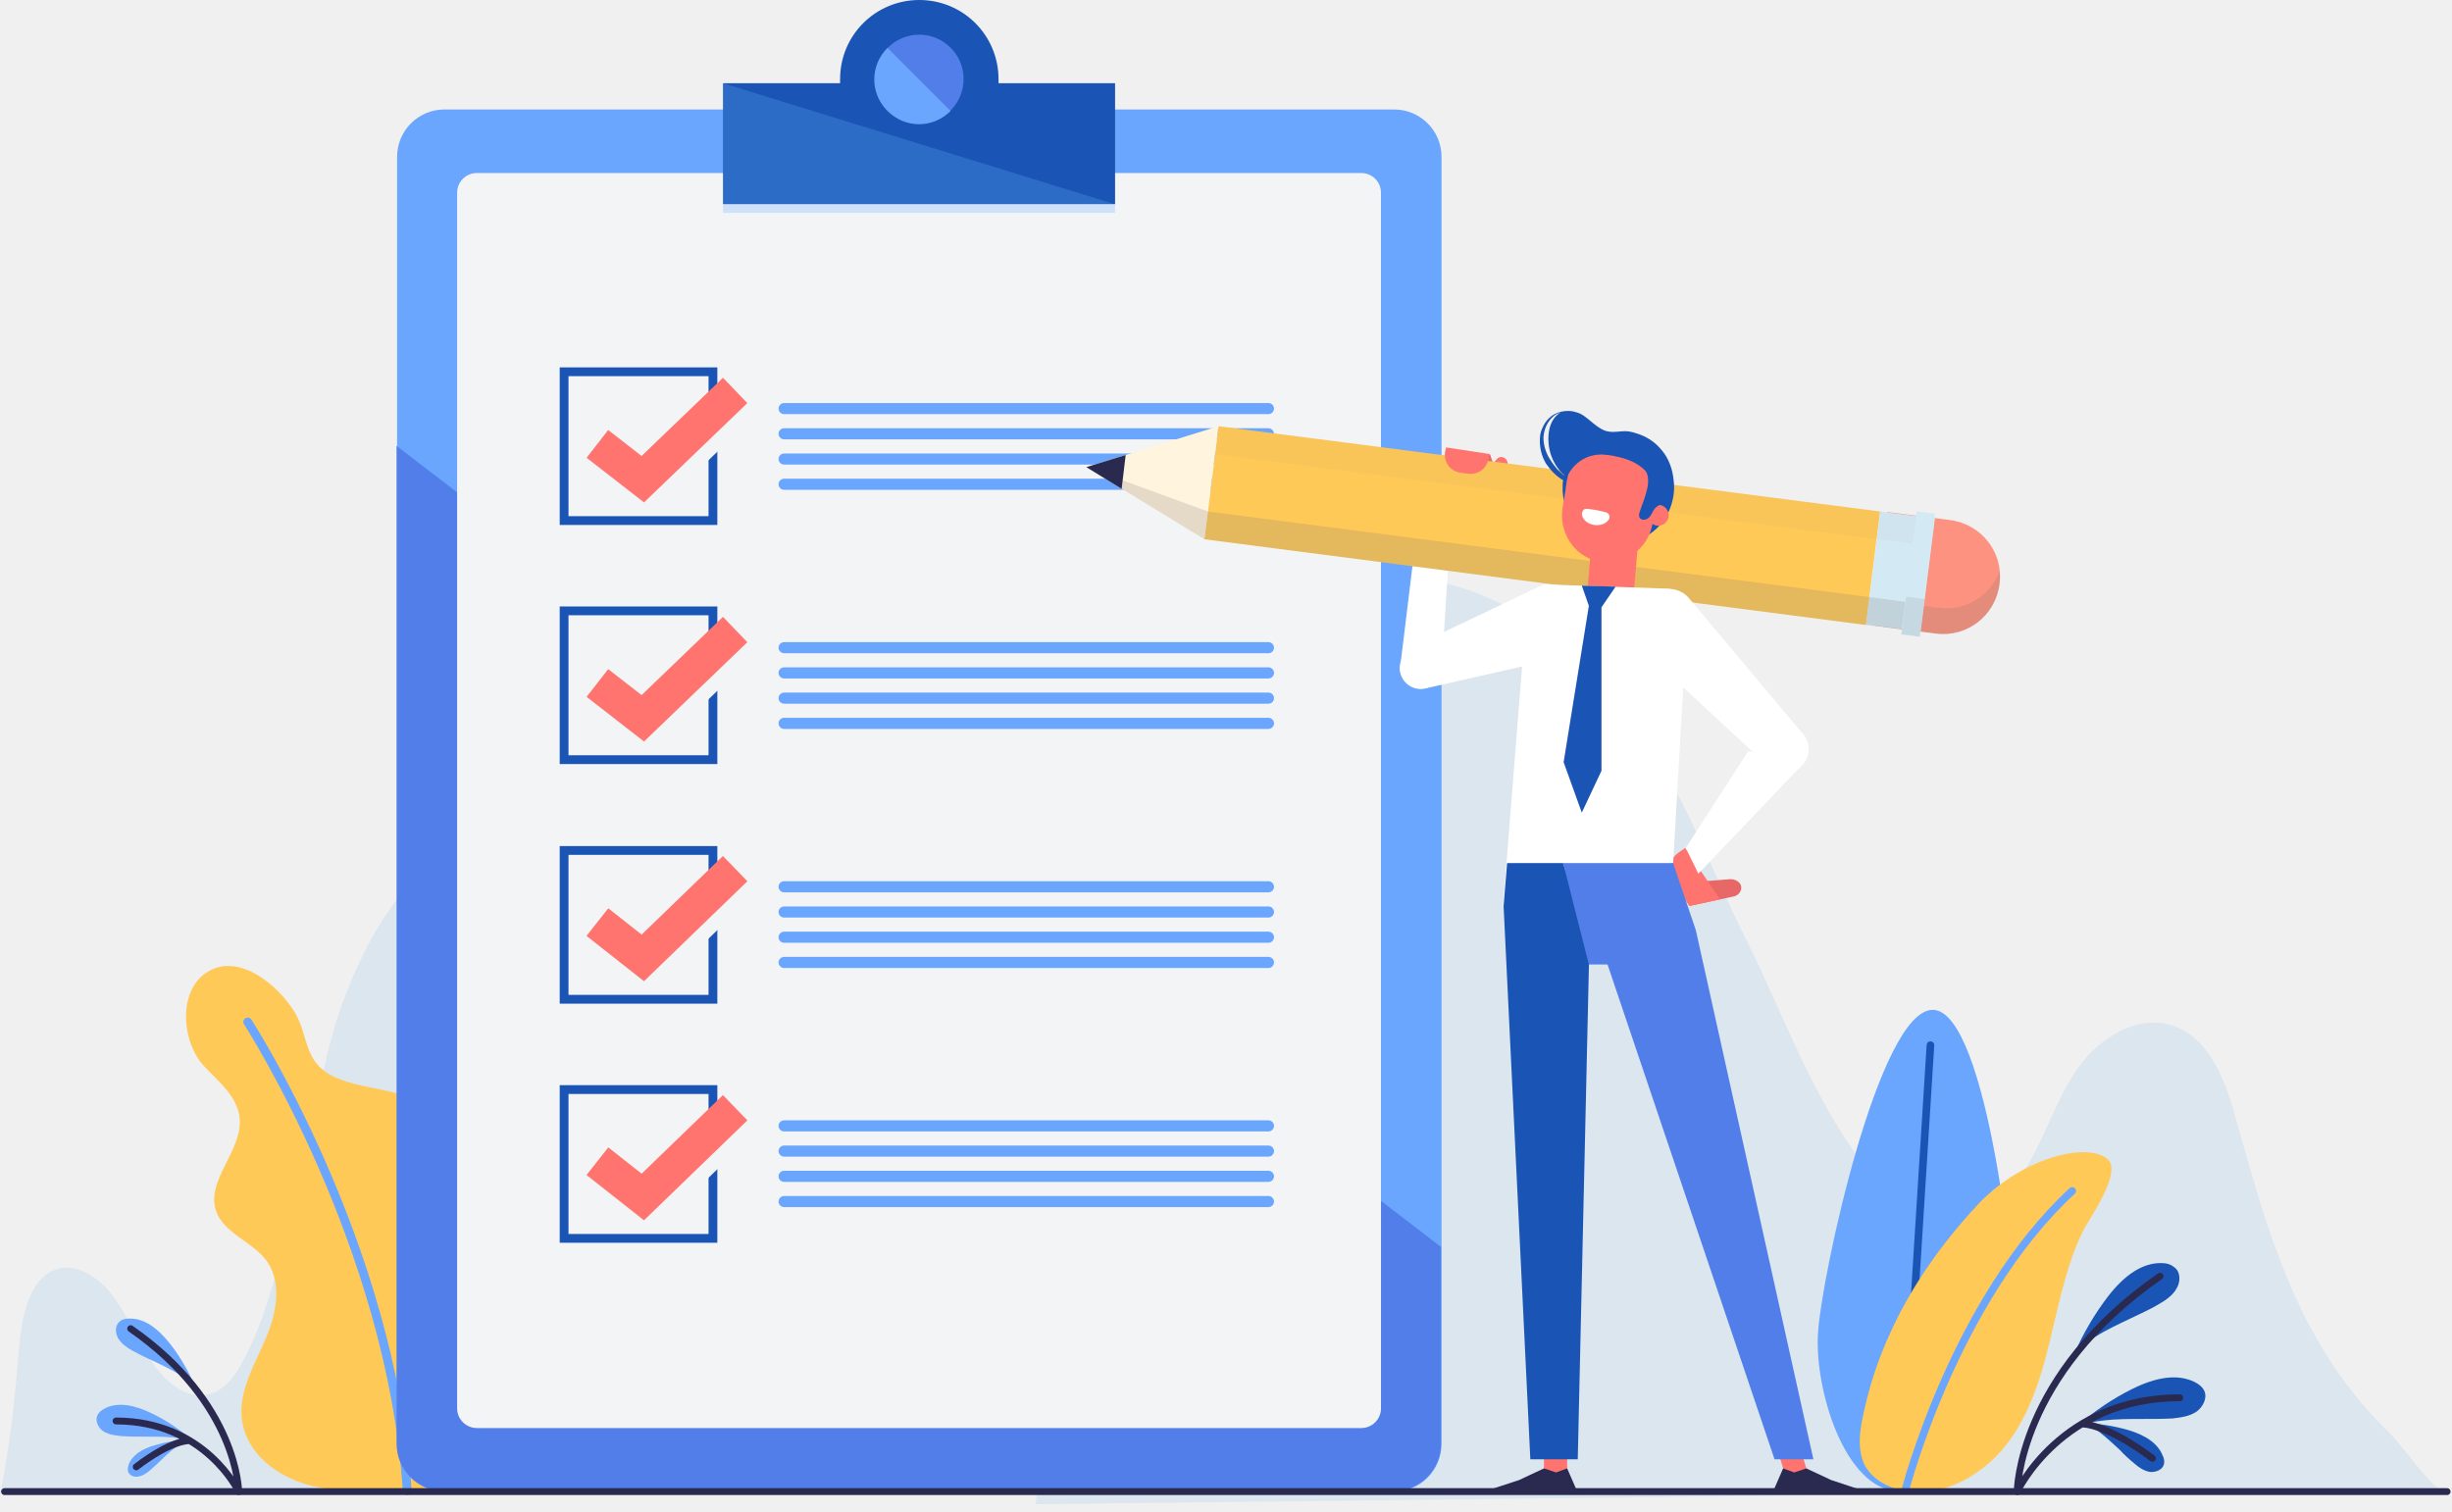
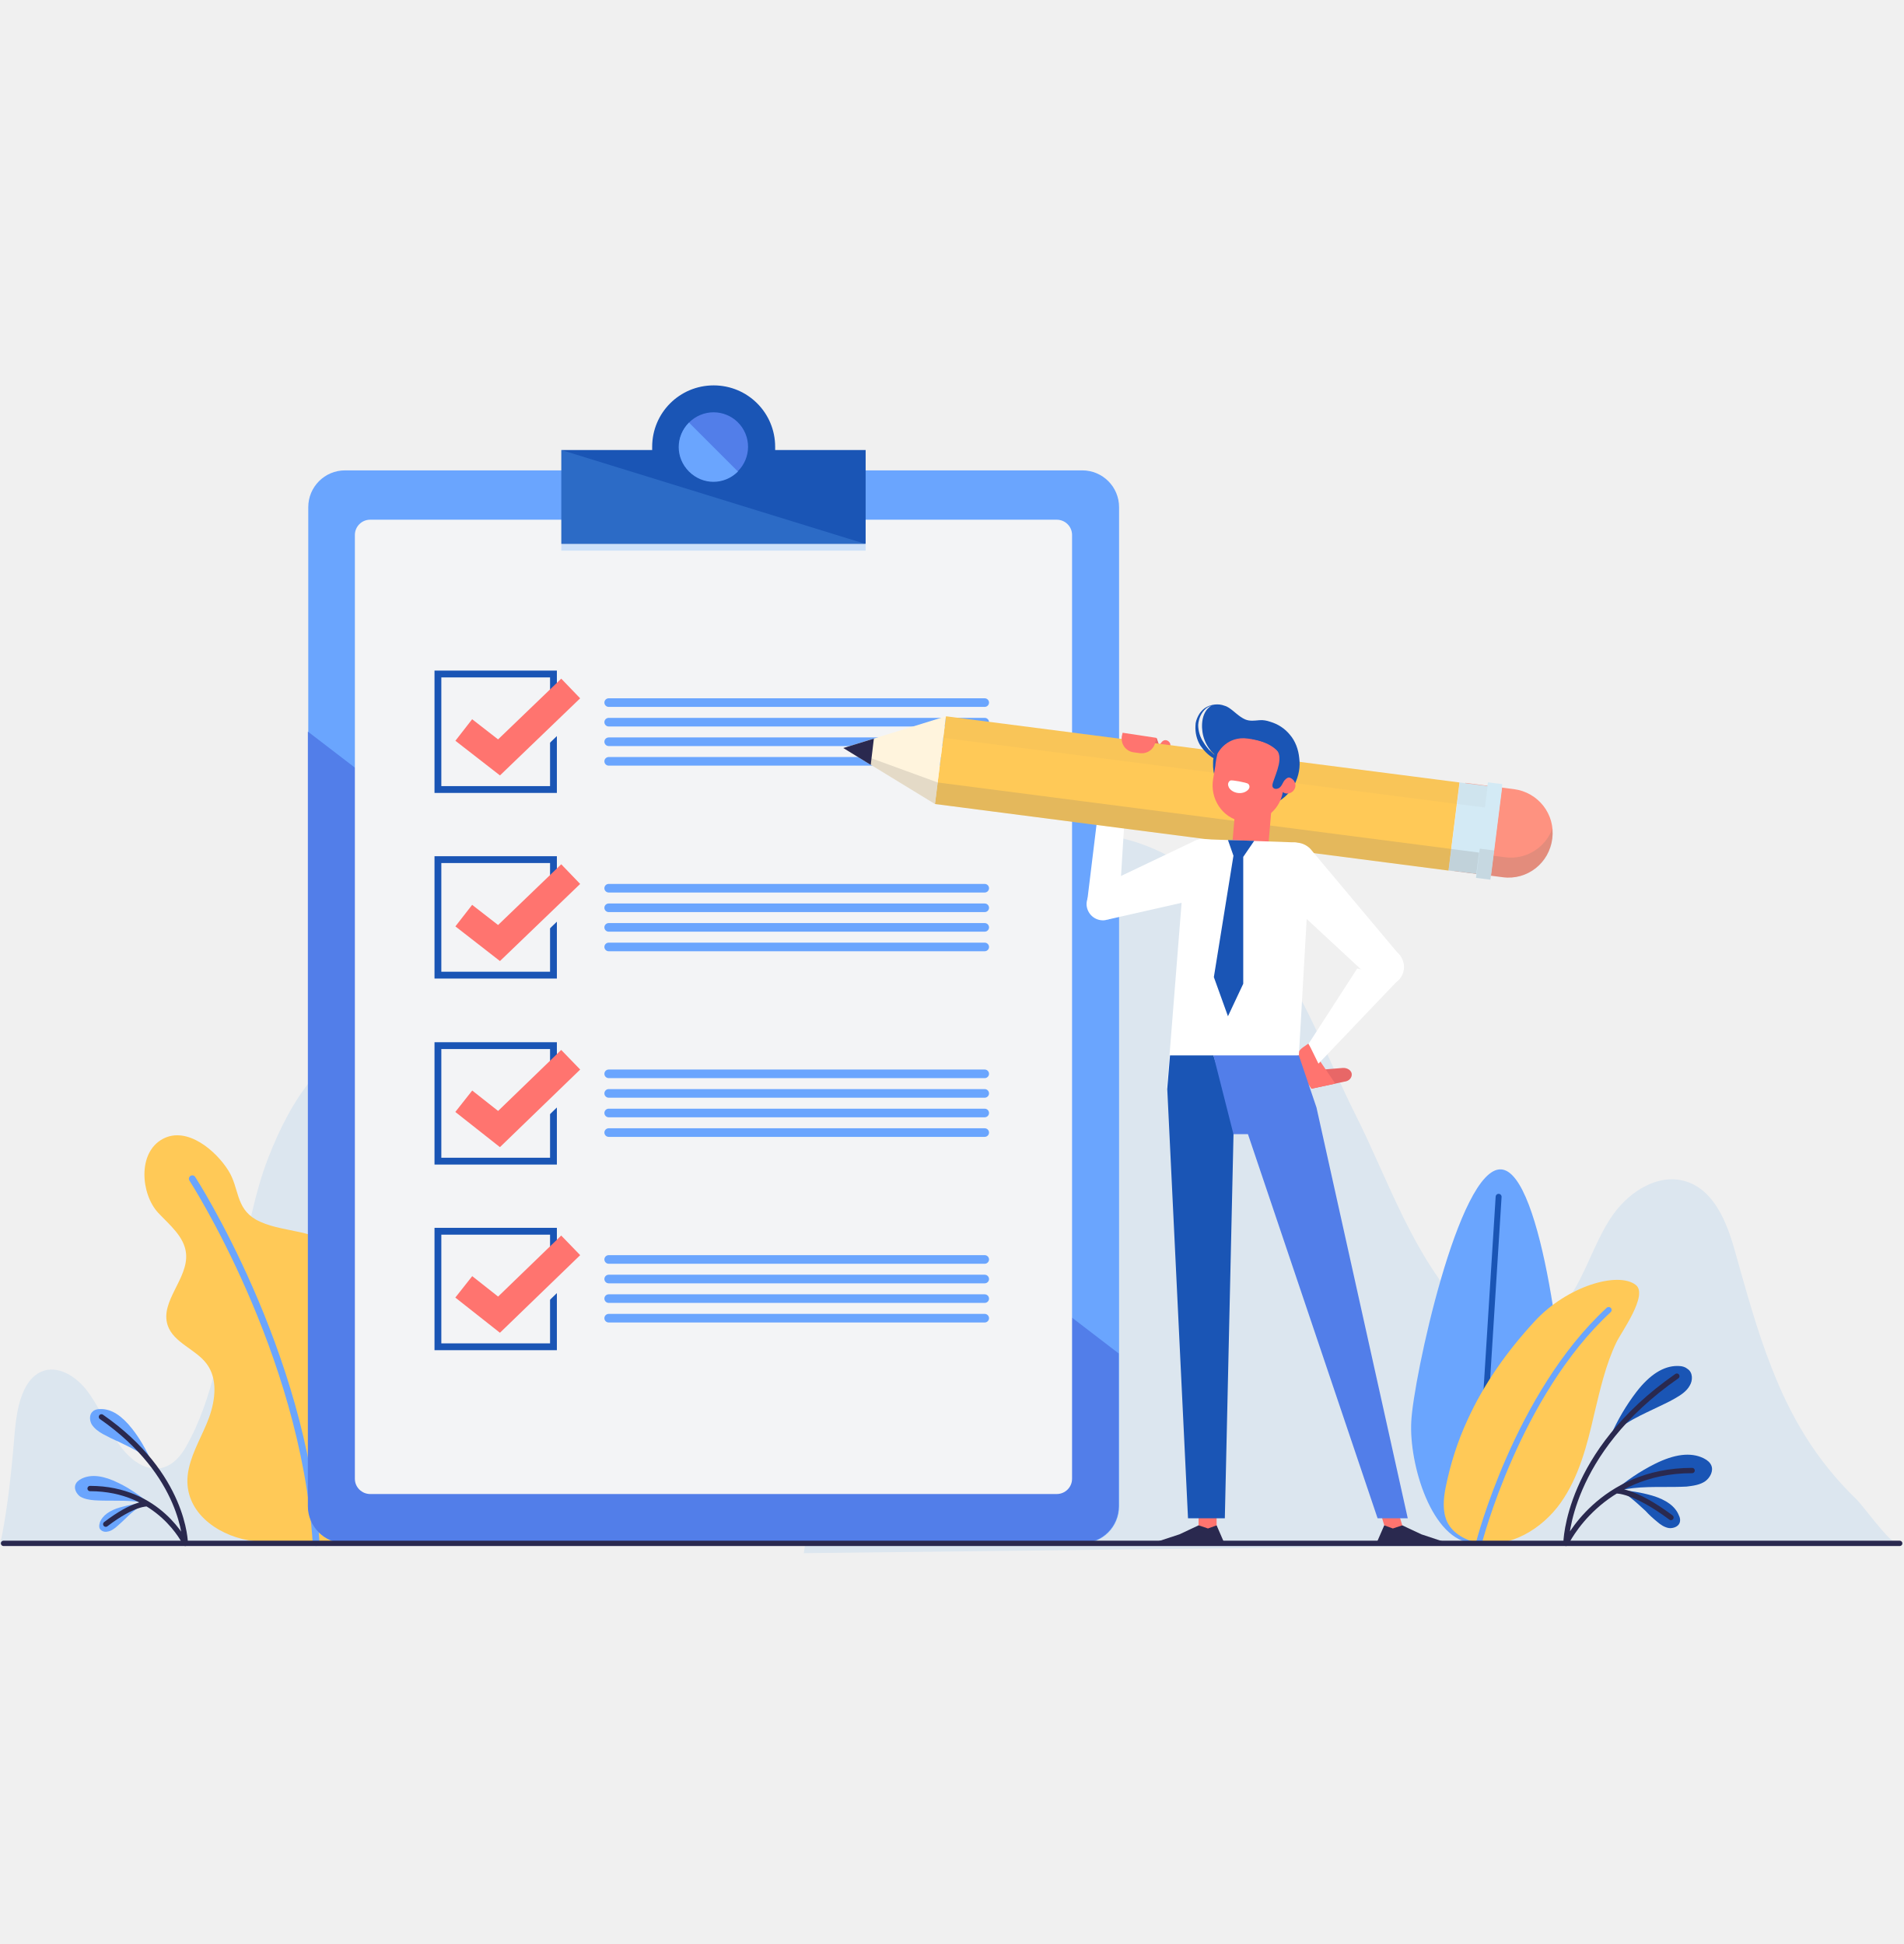
- <svg xmlns="http://www.w3.org/2000/svg" width="279" height="172" fill="none" viewBox="0 0 279 172">
+ <svg xmlns="http://www.w3.org/2000/svg" width="279" height="285" fill="none" viewBox="0 0 279 172">
  <path fill="#DCE6EF" d="M259.613 143.872c-2.124-5.396-3.674-11.138-5.397-17.223-1.148-4.076-3.042-8.669-7.061-9.932-3.961-1.263-8.152 1.32-10.621 4.707-2.411 3.33-3.617 7.406-5.684 10.966-3.732 6.487-10.391 9.186-15.903 3.502-7.865-8.152-11.367-19.233-16.362-29.165-3.617-7.176-6.66-15.616-11.195-22.275-6.947-10.105-16.477-18.774-29.108-18.774-8.037 1.206-15.099 8.325-19.864 17.224-4.765 8.898-7.578 19.462-9.932 29.968-4.306 19.175-7.521 38.753-10.678 58.33l159.66-1.837c-.632 0-4.535-5.225-5.282-5.971-6.143-5.913-9.817-12.401-12.573-19.52z" />
  <path fill="#6AA5FE" d="M229.3 153.001c-.287 6.2-7.061 17.051-13.262 16.764-6.2-.287-9.53-11.655-9.186-17.855.287-6.201 6.947-37.26 13.148-36.973 6.143.287 9.587 31.863 9.3 38.064z" />
  <path stroke="#1A55B5" stroke-linecap="round" stroke-linejoin="round" stroke-miterlimit="10" stroke-width=".868" d="M219.655 118.956l-3.158 50.292" />
  <path fill="#FFC957" d="M215.062 151.738c-1.435 3.1-2.468 6.372-3.157 9.76-.345 1.722-.517 3.559.23 5.167.861 1.722 2.755 2.698 4.65 3.042 4.593.747 9.243-2.066 11.941-5.856 2.699-3.789 3.904-8.496 4.938-13.032.861-3.559 1.665-7.234 3.272-10.563.689-1.436 4.708-6.947 2.813-8.383-2.583-2.009-10.104.173-14.869 5.397-3.962 4.306-7.406 9.128-9.818 14.468z" />
  <path stroke="#6AA5FE" stroke-linecap="round" stroke-linejoin="round" stroke-miterlimit="10" stroke-width=".868" d="M216.784 169.65s5.569-21.701 19.003-34.102" />
  <path fill="#1A55B5" d="M247.671 146.628c-.459.861-1.378 1.435-2.182 1.894-.976.575-2.066 1.034-3.1 1.551-1.32.631-2.698 1.263-3.961 2.066-.919.574-1.722 1.206-2.411 1.952 1.09-2.468 2.353-4.593 3.846-6.545 1.952-2.526 3.962-3.789 5.971-3.789h.115c.631 0 1.091.173 1.435.46.746.516.746 1.665.287 2.411zM249.968 160.636c-.804.574-1.838.689-2.756.804-1.148.057-2.297.057-3.445.057-1.435 0-2.985 0-4.421.172-1.09.115-2.124.345-3.042.689 2.009-1.78 4.076-3.157 6.258-4.248 2.87-1.436 5.224-1.723 7.061-.861.057 0 .058.057.115.057.574.287.918.631 1.091 1.033.344.804-.173 1.78-.861 2.297z" />
  <path fill="#1A55B5" d="M244.628 167.525c-.689-.114-1.263-.516-1.722-.918-.632-.517-1.206-1.034-1.723-1.608-.746-.689-1.492-1.378-2.296-2.009-.574-.459-1.206-.804-1.837-1.033 1.837.057 3.502.344 5.109.803 2.125.632 3.388 1.608 3.904 2.871 0 .057 0 .057.058.115.172.402.172.746.057 1.033-.229.574-.976.804-1.55.746z" />
  <path stroke="#2A294F" stroke-linecap="round" stroke-linejoin="round" stroke-miterlimit="10" stroke-width=".78" d="M229.529 169.765s.058-13.262 16.248-24.515M229.529 169.764s4.995-10.678 18.487-10.678M236.878 162.071s2.583-.172 8.037 3.904" />
  <path fill="#DCE6EF" d="M90.308 169.879c-3.732-14.18-7.521-28.303-11.942-42.025-2.469-7.75-5.224-15.443-9.013-21.644-3.79-6.2-8.842-10.735-13.894-10.735-7.808 1.492-12.803 9.185-16.132 17.74-2.182 5.569-3.215 12.343-4.765 18.256-2.125 8.153-3.215 16.994-7.292 24.113-2.813 4.995-7.176 3.732-10.104-.746-1.608-2.469-2.756-5.397-4.593-7.693-1.837-2.239-4.65-3.732-7.004-2.297-2.354 1.435-3.1 5.167-3.387 8.382-.402 4.938-.862 9.473-1.608 13.836-.172.976-.344 1.895-.574 2.813h90.308z" />
  <path fill="#FFC957" d="M56.837 150.36c-2.354-2.699-5.282-5.052-6.258-8.44-.689-2.468-.172-5.109.115-7.693.287-2.583.172-5.396-1.493-7.406-1.378-1.607-3.502-2.354-5.626-2.756-2.067-.459-4.249-.746-6.086-1.779-2.985-1.723-2.411-4.651-4.018-7.177-1.78-2.87-6.029-6.545-9.588-4.65-3.79 2.009-3.215 8.152-.69 10.851 1.666 1.779 3.847 3.502 4.077 5.97.345 3.675-3.846 7.005-2.698 10.507.86 2.583 4.133 3.502 5.74 5.683 1.608 2.182 1.264 5.225.345 7.808-.918 2.526-2.411 4.88-2.985 7.521-1.206 5.397 3.043 9.129 7.865 10.334 4.42 1.091 14.009.574 14.009.574 3.444-1.205 7.233-4.191 9.07-7.463 1.436-2.469 1.608-5.626.517-8.267-.46-1.321-1.32-2.469-2.296-3.617z" />
  <path stroke="#6AA5FE" stroke-linecap="round" stroke-linejoin="round" stroke-miterlimit="10" d="M28.189 116.315S44.55 141.576 46.33 169.65" />
  <path fill="#6AA5FE" d="M13.607 150.417c.23-.229.631-.344 1.09-.344h.115c1.55 0 3.043.976 4.536 2.87 1.148 1.436 2.067 3.101 2.928 4.938-.517-.517-1.148-1.034-1.837-1.436-.976-.574-2.01-1.09-2.986-1.55-.804-.344-1.607-.746-2.354-1.148-.631-.344-1.263-.804-1.665-1.435-.344-.632-.344-1.493.173-1.895zM11.08 161.096c.115-.287.402-.574.861-.804.058 0 .058-.057.115-.057 1.378-.632 3.158-.402 5.34.688 1.664.804 3.214 1.895 4.764 3.215-.689-.229-1.492-.459-2.296-.516-1.09-.115-2.239-.115-3.387-.115-.861 0-1.723 0-2.641-.057-.69-.058-1.493-.173-2.124-.575-.517-.401-.919-1.148-.632-1.779z" />
  <path fill="#6AA5FE" d="M14.583 167.526c-.058-.23-.058-.459.057-.804v-.057c.402-.976 1.378-1.723 2.985-2.182 1.206-.344 2.47-.574 3.847-.631-.46.172-.919.459-1.378.803-.631.46-1.206.976-1.722 1.493-.402.402-.861.804-1.32 1.206-.345.287-.804.631-1.321.689-.46.114-.976-.115-1.148-.517z" />
  <path stroke="#2A294F" stroke-linecap="round" stroke-linejoin="round" stroke-miterlimit="10" stroke-width=".78" d="M27.155 169.765s-.057-10.047-12.286-18.544M27.155 169.765s-3.79-8.038-13.95-8.038M21.587 163.966s-1.952-.172-6.086 2.985" />
  <path fill="#6AA5FE" d="M158.57 169.765H50.58c-2.986 0-5.397-2.411-5.397-5.397V17.855c0-2.985 2.41-5.396 5.396-5.396h108.048c2.985 0 5.397 2.41 5.397 5.396v146.456c0 3.043-2.412 5.454-5.454 5.454z" />
  <path fill="#527EE9" d="M45.125 50.752V164.31c0 2.985 2.411 5.396 5.397 5.396h108.047c2.986 0 5.397-2.411 5.397-5.396V141.92L45.125 50.752z" />
  <path fill="#F3F4F6" d="M154.895 162.531H54.254c-1.206 0-2.24-.976-2.24-2.239V21.931c0-1.206.977-2.24 2.24-2.24h100.641c1.206 0 2.239.977 2.239 2.24v138.361c0 1.263-1.033 2.239-2.239 2.239z" />
  <path fill="#1A55B5" d="M113.616 9.473v-.46c0-4.994-4.019-9.013-9.013-9.013-4.995 0-9.014 4.019-9.014 9.014v.459H82.327V23.25h44.551V9.473h-13.262z" />
  <path fill="#2C6BC6" d="M82.27 9.473V23.25h44.608L82.269 9.473z" />
  <path fill="#527EE9" d="M106.535 13.663c2.575-1.074 3.792-4.032 2.719-6.607-1.074-2.576-4.032-3.793-6.607-2.72-2.576 1.074-3.793 4.033-2.72 6.608 1.074 2.575 4.032 3.793 6.608 2.719z" />
  <path fill="#6AA5FE" d="M100.986 5.454c-2.01 2.01-2.01 5.167 0 7.176 2.009 2.01 5.167 2.01 7.176 0l-7.176-7.176z" />
  <path fill="#CDE1F9" d="M126.878 23.252H82.269v.976h44.609v-.977z" />
  <path stroke="#1A55B5" stroke-miterlimit="10" d="M81.122 42.312H64.186v16.936h16.936V42.312z" />
  <path stroke="#F3F4F6" stroke-miterlimit="10" stroke-width="4" d="M69.123 51.67l5.167 4.019 10.506-10.105" />
  <path stroke="#FF746F" stroke-miterlimit="10" stroke-width="4" d="M67.975 50.522l5.167 4.018 10.506-10.104" />
  <path fill="#6AA5FE" d="M144.331 47.135H89.217c-.345 0-.632-.287-.632-.632 0-.344.287-.631.632-.631h55.114c.345 0 .632.287.632.631 0 .345-.287.632-.632.632zM144.331 50.005H89.217c-.345 0-.632-.287-.632-.631 0-.345.287-.632.632-.632h55.114c.345 0 .632.287.632.632 0 .344-.287.631-.632.631zM144.331 52.876H89.217c-.345 0-.632-.287-.632-.632 0-.344.287-.631.632-.631h55.114c.345 0 .632.287.632.631 0 .345-.287.632-.632.632zM144.331 55.746H89.217c-.345 0-.632-.287-.632-.631 0-.345.287-.632.632-.632h55.114c.345 0 .632.288.632.632 0 .344-.287.631-.632.631z" />
  <path stroke="#1A55B5" stroke-miterlimit="10" d="M81.122 69.525H64.186V86.46h16.936V69.525z" />
  <path stroke="#F3F4F6" stroke-miterlimit="10" stroke-width="4" d="M69.123 78.883l5.167 4.019 10.506-10.105" />
  <path stroke="#FF746F" stroke-miterlimit="10" stroke-width="4" d="M67.975 77.734l5.167 4.02 10.506-10.105" />
  <path fill="#6AA5FE" d="M144.331 74.347H89.217c-.345 0-.632-.286-.632-.631 0-.344.287-.631.632-.631h55.114c.345 0 .632.287.632.631 0 .345-.287.632-.632.632zM144.331 77.218H89.217c-.345 0-.632-.287-.632-.631 0-.345.287-.632.632-.632h55.114c.345 0 .632.287.632.632 0 .344-.287.631-.632.631zM144.331 80.089H89.217c-.345 0-.632-.287-.632-.632 0-.344.287-.631.632-.631h55.114c.345 0 .632.287.632.631 0 .345-.287.632-.632.632zM144.331 82.96H89.217c-.345 0-.632-.288-.632-.632 0-.345.287-.632.632-.632h55.114c.345 0 .632.287.632.632 0 .344-.287.631-.632.631z" />
  <path stroke="#1A55B5" stroke-miterlimit="10" d="M81.122 96.795H64.186v16.936h16.936V96.795z" />
  <path stroke="#F3F4F6" stroke-miterlimit="10" stroke-width="4" d="M69.123 106.096l5.167 4.076 10.506-10.162" />
  <path stroke="#FF746F" stroke-miterlimit="10" stroke-width="4" d="M67.975 104.947l5.167 4.077 10.506-10.162" />
  <path fill="#6AA5FE" d="M144.331 101.56H89.217c-.345 0-.632-.287-.632-.632 0-.344.287-.631.632-.631h55.114c.345 0 .632.287.632.631 0 .345-.287.632-.632.632zM144.331 104.431H89.217c-.345 0-.632-.288-.632-.632 0-.344.287-.632.632-.632h55.114c.345 0 .632.288.632.632 0 .344-.287.632-.632.632zM144.331 107.301H89.217c-.345 0-.632-.287-.632-.631 0-.345.287-.632.632-.632h55.114c.345 0 .632.287.632.632 0 .344-.287.631-.632.631zM144.331 110.172H89.217c-.345 0-.632-.287-.632-.632 0-.344.287-.631.632-.631h55.114c.345 0 .632.287.632.631 0 .345-.287.632-.632.632z" />
  <path stroke="#1A55B5" stroke-miterlimit="10" d="M81.122 124.008H64.186v16.936h16.936v-16.936z" />
  <path stroke="#F3F4F6" stroke-miterlimit="10" stroke-width="4" d="M69.123 133.309l5.167 4.076 10.506-10.162" />
  <path stroke="#FF746F" stroke-miterlimit="10" stroke-width="4" d="M67.975 132.16l5.167 4.076 10.506-10.161" />
  <path fill="#6AA5FE" d="M144.331 128.773H89.217c-.345 0-.632-.287-.632-.632 0-.344.287-.631.632-.631h55.114c.345 0 .632.287.632.631 0 .345-.287.632-.632.632zM144.331 131.643H89.217c-.345 0-.632-.287-.632-.631 0-.345.287-.632.632-.632h55.114c.345 0 .632.287.632.632 0 .344-.287.631-.632.631zM144.331 134.514H89.217c-.345 0-.632-.287-.632-.632 0-.344.287-.631.632-.631h55.114c.345 0 .632.287.632.631 0 .345-.287.632-.632.632zM144.331 137.385H89.217c-.345 0-.632-.287-.632-.632 0-.344.287-.631.632-.631h55.114c.345 0 .632.287.632.631 0 .345-.287.632-.632.632z" />
  <path stroke="#2A294F" stroke-linecap="round" stroke-linejoin="round" stroke-miterlimit="10" stroke-width=".78" d="M.517 169.765h277.927" />
  <path fill="#FF746F" d="M178.32 164.655h-2.641v3.215h2.641v-3.215z" />
  <path fill="#2A294F" d="M175.679 167.124l1.377.459 1.264-.459 1.148 2.641h-10.621l4.018-1.321 2.814-1.32z" />
  <path fill="#FF746F" d="M203.121 167.87h2.64l-.976-3.215h-2.64l.976 3.215z" />
  <path fill="#2A294F" d="M205.532 167.124l-1.378.459-1.263-.459-1.148 2.641h10.564l-3.962-1.321-2.813-1.32z" />
  <path fill="#FE9280" d="M169.765 55.517c-.344.287-3.559 2.181-3.559 2.181l-2.297-2.928.689-3.33 4.937.288.862 2.468c.172.632-.173 1.034-.632 1.32z" />
  <path fill="#E86767" d="M169.535 51.728l.747 2.181-2.297.919c-.459.172-.918.23-1.377.115-.976-.287-1.665-1.263-1.551-2.24l.173-1.205 4.305.23z" />
  <path fill="#FF746F" d="M168.387 54.655l1.952.287 1.091-1.837c.229-.344.114-.746-.23-.976-.345-.23-.746-.115-.976.23l-1.837 2.296z" />
  <path fill="#fff" d="M164.885 62.636l-4.076 1.033-1.435 11.77 4.708.172.803-12.975z" />
  <path fill="#FE9280" d="M220.287 72.108l-7.119-.919 1.607-12.917 7.119.919c3.56.459 6.086 3.674 5.627 7.233-.46 3.617-3.675 6.143-7.234 5.684z" />
  <path fill="#777470" d="M220.631 69.18l-7.119-.918-.344 2.928 7.119.918c3.559.46 6.832-2.067 7.234-5.626.057-.517.057-.976 0-1.493-.976 2.756-3.847 4.593-6.89 4.191z" opacity=".2" />
  <path fill="#FFC957" d="M212.307 71.132l-75.266-9.76 1.608-12.86 75.266 9.703-1.608 12.917z" />
  <path fill="#FFF4DD" d="M123.606 53.163l13.435 8.21 1.607-12.86-15.042 4.65z" />
  <path fill="#777470" d="M123.606 53.163l13.435 8.21.402-3.158-13.837-5.052z" opacity=".2" />
  <path fill="#2A294F" d="M128.085 51.785l-4.479 1.378 4.019 2.468.46-3.846z" />
  <path fill="#D3EAF5" d="M220.162 59l-6.209-.782-1.62 12.874 6.209.782L220.162 59z" />
  <path fill="#D3EAF5" d="M220.188 58.458l-2.108-.266-1.764 14.013 2.108.266 1.764-14.013z" />
  <path fill="#777470" d="M216.383 71.649l-79.342-10.276.402-3.158 79.342 10.276-.402 3.158z" opacity=".2" />
  <path fill="#777470" d="M217.646 61.889l-79.4-10.22.402-3.157 79.4 10.22-.402 3.157z" opacity=".05" />
  <path fill="#777470" d="M219.001 68.184l-2.107-.265-.538 4.272 2.107.266.538-4.273z" opacity=".15" />
  <path fill="#E86767" d="M192.213 103.11l1.033-2.755 3.56-.288c.631-.057 1.263.345 1.32.862.058.574-.402 1.09-1.091 1.148l-4.822 1.033z" />
  <path fill="#FF746F" d="M190.376 100.355l1.837 2.756 3.502-.747-3.961-5.856-.747.517c-1.091.746-1.378 2.239-.631 3.33z" />
  <path fill="#fff" d="M193.246 99.436l11.941-12.515-6.257-1.436-7.119 11.023 1.435 2.928z" />
  <path fill="#fff" d="M200.595 86.404c.631 1.378 2.239 1.952 3.617 1.32 1.377-.631 1.952-2.239 1.32-3.617-.631-1.377-2.239-1.951-3.617-1.32-1.378.632-1.952 2.24-1.32 3.617z" />
  <path fill="#fff" d="M201.514 87.495l3.674-3.904-12.86-15.33c-1.091-1.492-3.272-1.664-4.593-.343-1.32 1.32-1.205 5.913.287 7.061l13.492 12.516z" />
  <path fill="#FF746F" d="M180.435 69.42l5.263.445.707-8.352-5.262-.446-.708 8.352z" />
  <path fill="#fff" d="M161.498 73.659c-1.32.114-2.296 1.205-2.239 2.526.115 1.32 1.206 2.296 2.526 2.239 1.321-.115 2.297-1.206 2.239-2.526-.114-1.378-1.263-2.354-2.526-2.24z" />
  <path fill="#fff" d="M159.947 74.003l2.412 4.306 14.697-3.33c1.78-.46 2.756-4.823 2.067-6.545-.689-1.722-2.756-2.411-4.364-1.493l-14.812 7.062z" />
  <path fill="#fff" d="M190.376 98.23l1.607-28.016c.402-1.493-.631-2.986-2.181-3.215l-13.147-.46c-1.55-.23-2.871.976-2.928 2.526l-2.699 34.045 19.348-4.88z" />
  <path fill="#1A55B5" d="M177.86 98.23l2.986 9.416-1.321 58.444h-5.396l-3.043-62.98.402-4.88h6.372z" />
  <path fill="#527EE9" d="M177.86 98.23l2.928 11.54h2.125l19.003 56.32h4.42l-13.377-60.224-2.583-7.635H177.86z" />
  <path fill="#FF746F" d="M164.541 50.924l-.115.517c-.172 1.148.574 2.181 1.722 2.353l.862.115c1.148.172 2.181-.574 2.353-1.722l.115-.517-4.937-.746z" />
  <path fill="#1A55B5" d="M179.984 66.654l3.846.115-1.607 2.354v18.601l-2.239 4.765-2.067-5.74 2.871-17.798-.804-2.297zM190.434 54.655c-.115-1.263-.575-2.526-1.378-3.444-.747-.919-1.723-1.55-2.871-1.895-.517-.172-1.033-.287-1.607-.23-.689.058-1.378.173-2.067-.114-.919-.402-1.608-1.206-2.412-1.723-.172-.114-.401-.23-.631-.287-.861-.344-2.009-.23-2.871.345-.401.287-.746.689-.976 1.148-.229.46-.401.919-.401 1.435-.058.976.172 2.01.688 2.87.517.747 1.149 1.436 1.952 1.895-.057.23-.057.402-.057.632-.172 3.502 2.526 6.43 6.028 6.602 2.469.115 4.765-1.205 5.914-3.387.631-1.263.861-2.584.689-3.847zm-13.205-1.205c-.287-.345-.574-.69-.804-1.091-.517-.746-.804-1.665-.804-2.584.058-.918.46-1.837 1.149-2.41.287-.23.574-.345.918-.46-.172.057-.344.172-.459.287-.689.574-.976 1.493-1.033 2.354-.115 1.722.516 3.387 1.779 4.535v.058c-.229-.23-.516-.46-.746-.69z" />
  <path fill="#FF746F" d="M187.505 58.444c-.115.632.344 1.263.976 1.378.631.115 1.263-.344 1.378-.976.115-.631-.345-1.263-.976-1.378-.632-.115-1.263.345-1.378.976z" />
  <path fill="#FF746F" d="M182.338 51.728c-2.813-.058-3.904 2.296-3.904 2.296l-.172.804-.115.746v.115l-.345 2.067c-.459 2.813 1.321 5.626 4.134 6.143 2.871.516 5.569-1.378 6.086-4.249l.402-2.526c.057 0 .803-4.88-6.086-5.396z" />
  <path fill="#fff" d="M182.913 58.387c-.287-.172-2.354-.574-2.584-.459-.287.172-.402.517-.287.804.057.287.287.517.517.689.574.402 1.378.459 1.952.172.229-.115.459-.287.574-.517.115-.23.057-.517-.172-.689z" />
  <path fill="#1A55B5" d="M183.486 51.842c.689.115 1.378.287 2.067.574.517.173.976.46 1.378.804 1.32 1.148.115 3.56-.287 4.823-.115.287-.23.688-.057.918.229.287.688.23.976 0 .287-.23.401-.574.574-.861.172-.287.459-.574.803-.632l-.229-5.74c0-.058-3.617-.115-3.904-.115-.574-.058-1.321.23-1.321.23z" />
</svg>
